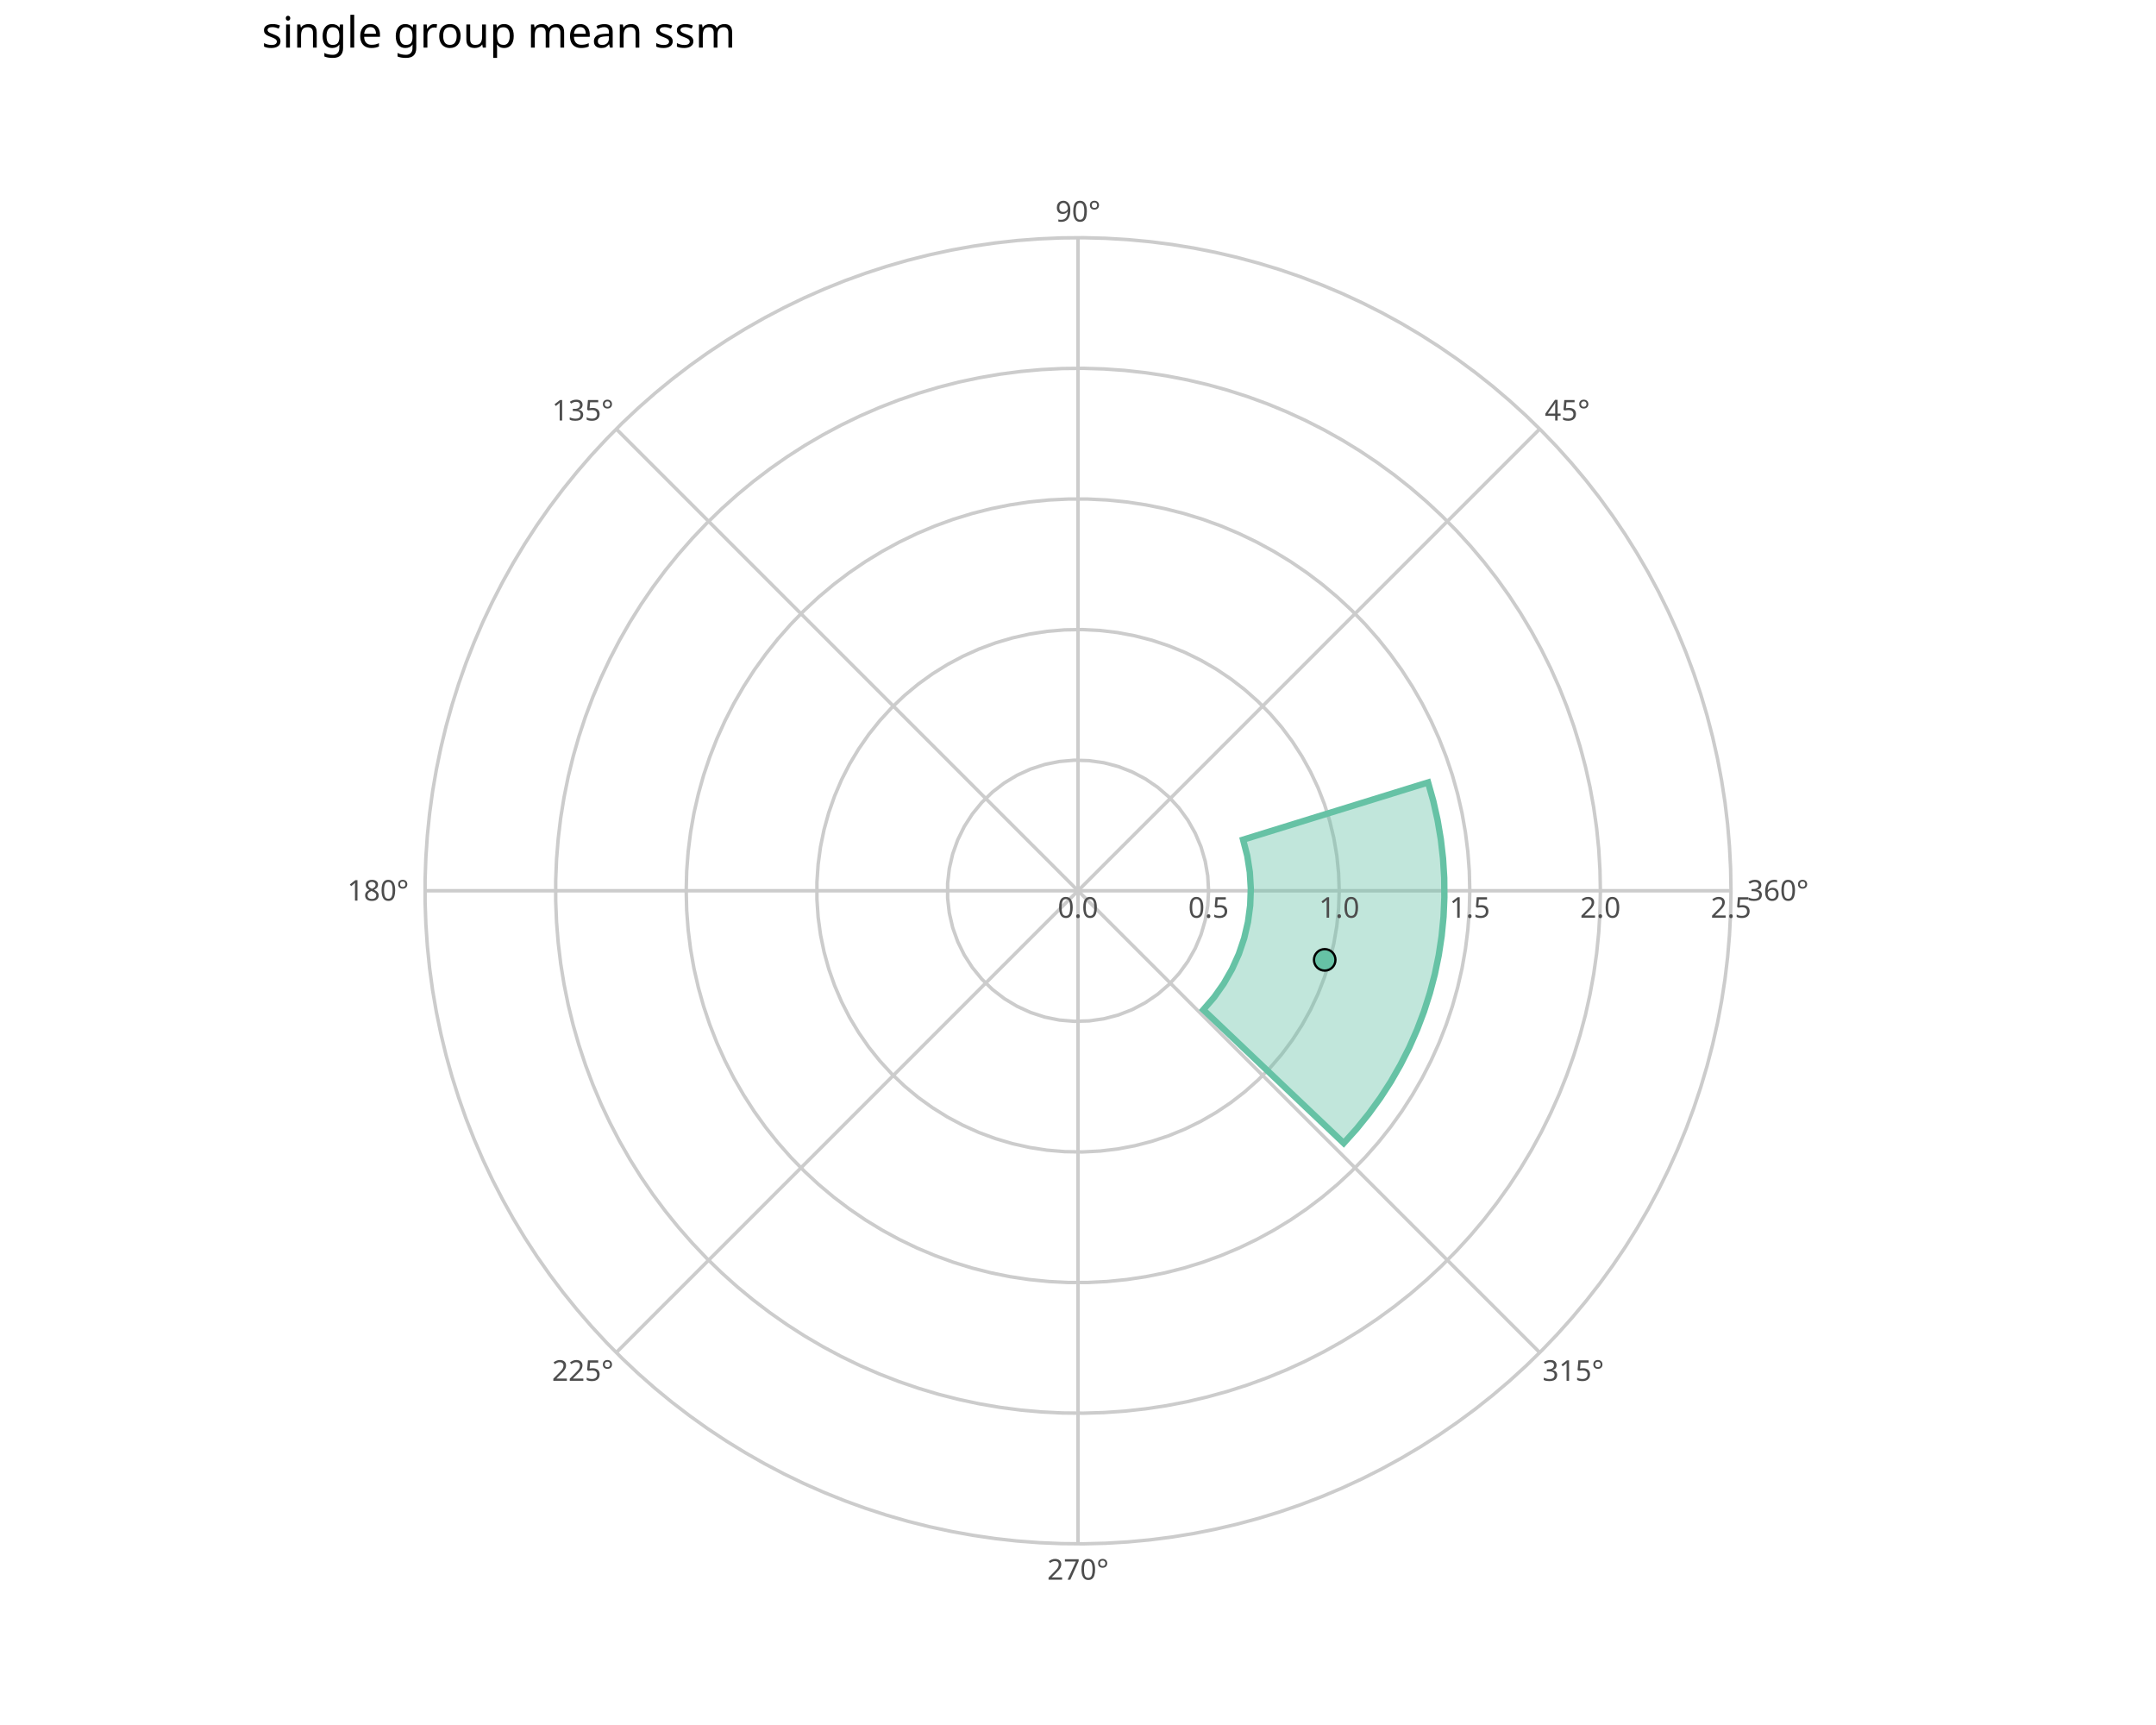
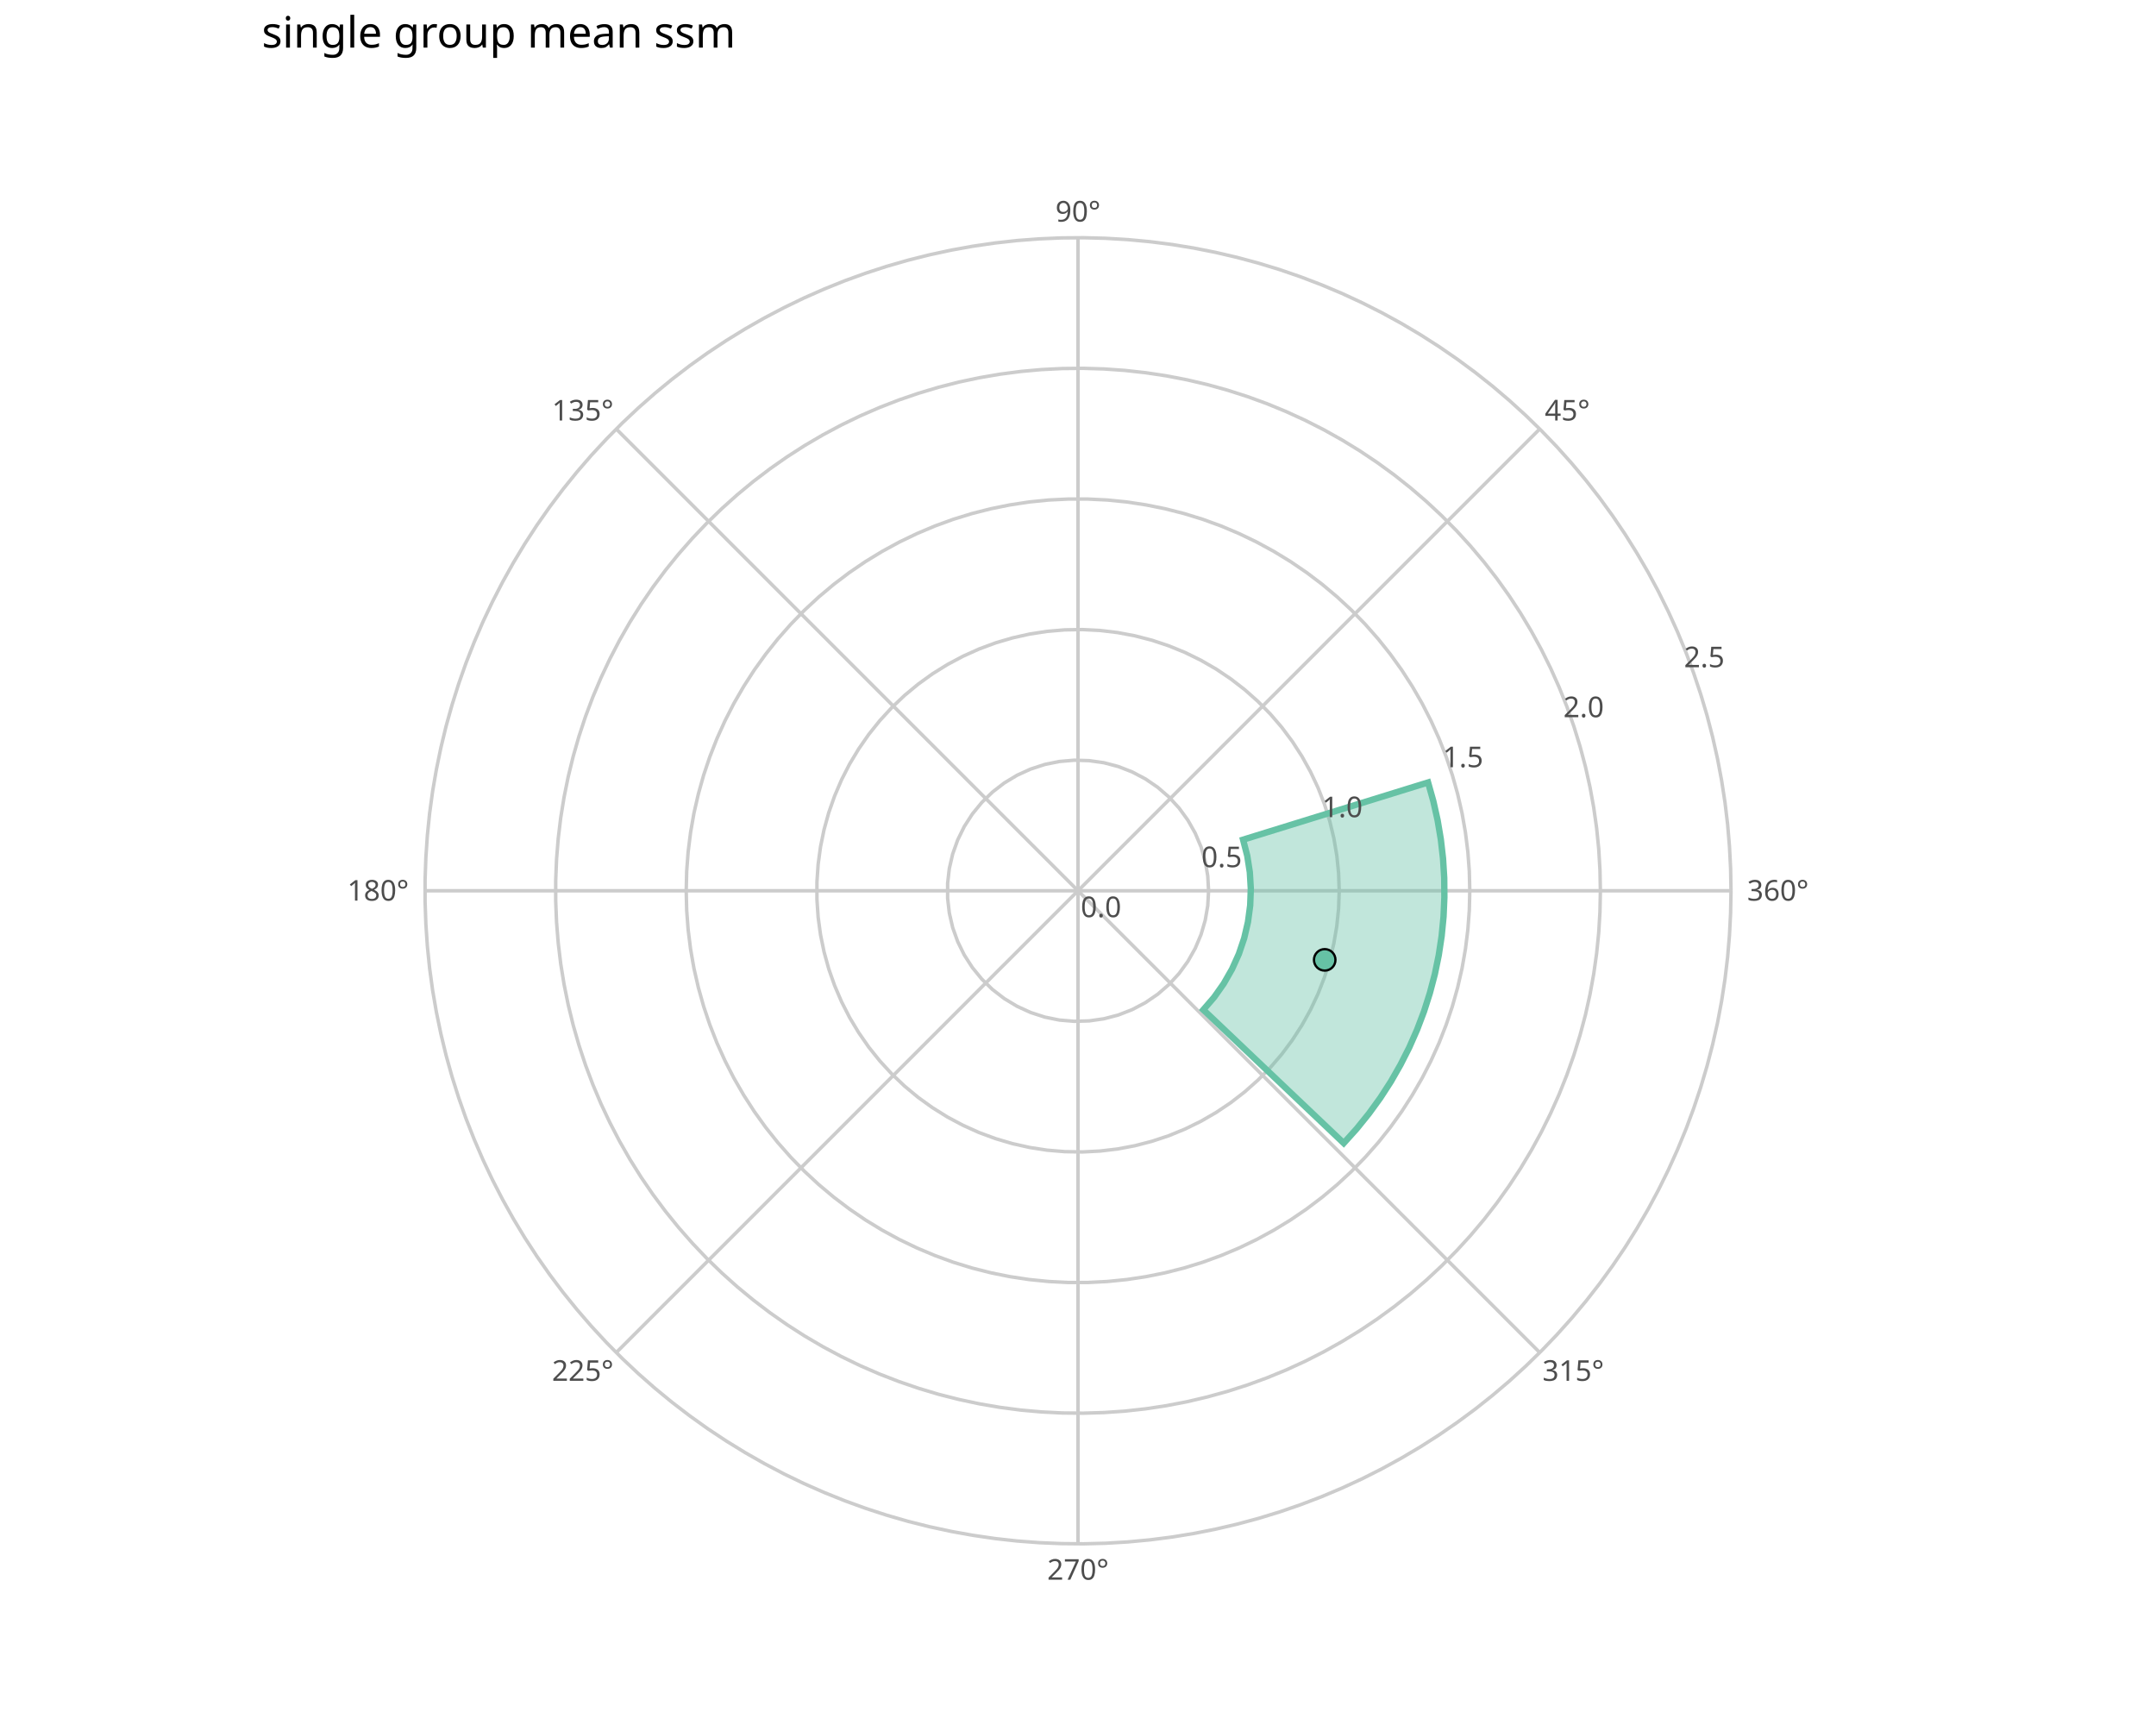
<svg xmlns="http://www.w3.org/2000/svg" class="svglite" data-engine-version="2.0" width="720.00pt" height="576.00pt" viewBox="0 0 720.00 576.00">
  <defs>
    <style type="text/css">
    .svglite line, .svglite polyline, .svglite polygon, .svglite path, .svglite rect, .svglite circle {
      fill: none;
      stroke: #000000;
      stroke-linecap: round;
      stroke-linejoin: round;
      stroke-miterlimit: 10.00;
    }
  </style>
  </defs>
  <rect width="100%" height="100%" style="stroke: none; fill: #FFFFFF;" />
  <defs>
    <clipPath id="cpMC4wMHw3MjAuMDB8MC4wMHw1NzYuMDA=">
      <rect x="0.00" y="0.00" width="720.00" height="576.00" />
    </clipPath>
  </defs>
  <g clip-path="url(#cpMC4wMHw3MjAuMDB8MC4wMHw1NzYuMDA=)">
</g>
  <defs>
    <clipPath id="cpODEuNDR8NjM4LjU2fDAuMDB8NTc2LjAw">
      <rect x="81.44" y="0.00" width="557.12" height="576.00" />
    </clipPath>
  </defs>
  <g clip-path="url(#cpODEuNDR8NjM4LjU2fDAuMDB8NTc2LjAw)">
    <rect x="81.44" y="0.00" width="557.12" height="576.00" style="stroke-width: 1.16; stroke: none; fill: #FFFFFF;" />
  </g>
  <g clip-path="url(#cpMC4wMHw3MjAuMDB8MC4wMHw1NzYuMDA=)">
    <polyline points="360.00,297.44 360.00,297.44 " style="stroke-width: 1.16; stroke: #CCCCCC; stroke-linecap: butt;" />
    <polyline points="403.61,297.44 403.33,292.47 402.48,287.56 401.08,282.78 399.14,278.20 396.69,273.86 393.76,269.83 390.40,266.16 386.63,262.90 382.52,260.09 378.12,257.77 373.48,255.96 368.66,254.69 363.73,253.99 358.75,253.84 353.79,254.27 348.91,255.26 344.18,256.80 339.65,258.87 335.38,261.44 331.44,264.48 327.87,267.95 324.72,271.80 322.02,275.99 319.83,280.46 318.15,285.15 317.03,290.00 316.46,294.95 316.46,299.93 317.03,304.88 318.15,309.73 319.83,314.42 322.02,318.88 324.72,323.07 327.87,326.93 331.44,330.40 335.38,333.44 339.65,336.01 344.18,338.08 348.91,339.62 353.79,340.61 358.75,341.03 363.73,340.89 368.66,340.18 373.48,338.92 378.12,337.11 382.52,334.79 386.63,331.98 390.40,328.72 393.76,325.05 396.69,321.02 399.14,316.68 401.08,312.09 402.48,307.32 403.33,302.41 403.61,297.44 " style="stroke-width: 1.16; stroke: #CCCCCC; stroke-linecap: butt;" />
    <polyline points="447.23,297.44 447.03,291.55 446.43,285.69 445.44,279.88 444.06,274.15 442.30,268.53 440.16,263.04 437.65,257.71 434.79,252.56 431.59,247.61 428.07,242.89 424.23,238.42 420.10,234.22 415.69,230.30 411.03,226.70 406.14,223.41 401.04,220.47 395.75,217.87 390.29,215.64 384.70,213.78 379.00,212.31 373.21,211.22 367.36,210.52 361.47,210.22 355.58,210.32 349.71,210.82 343.89,211.71 338.14,213.00 332.49,214.66 326.96,216.71 321.59,219.13 316.39,221.90 311.39,225.01 306.61,228.46 302.07,232.22 297.80,236.28 293.82,240.62 290.13,245.22 286.77,250.06 283.73,255.11 281.05,260.35 278.73,265.77 276.77,271.33 275.20,277.00 274.01,282.78 273.22,288.61 272.82,294.49 272.82,300.38 273.22,306.26 274.01,312.10 275.20,317.87 276.77,323.55 278.73,329.11 281.05,334.52 283.73,339.77 286.77,344.82 290.13,349.66 293.82,354.26 297.80,358.59 302.07,362.65 306.61,366.42 311.39,369.86 316.39,372.98 321.59,375.75 326.96,378.17 332.49,380.21 338.14,381.88 343.89,383.16 349.71,384.06 355.58,384.55 361.47,384.65 367.36,384.35 373.21,383.66 379.00,382.57 384.70,381.09 390.29,379.24 395.75,377.00 401.04,374.41 406.14,371.46 411.03,368.18 415.69,364.57 420.10,360.66 424.23,356.46 428.07,351.99 431.59,347.27 434.79,342.32 437.65,337.17 440.16,331.84 442.30,326.35 444.06,320.73 445.44,315.00 446.43,309.19 447.03,303.33 447.23,297.44 " style="stroke-width: 1.16; stroke: #CCCCCC; stroke-linecap: butt;" />
    <polyline points="490.84,297.44 490.68,290.92 490.19,284.41 489.38,277.94 488.25,271.51 486.79,265.15 485.03,258.87 482.95,252.69 480.57,246.62 477.88,240.67 474.91,234.86 471.64,229.21 468.11,223.73 464.30,218.44 460.23,213.34 455.91,208.44 451.36,203.77 446.58,199.34 441.58,195.14 436.38,191.20 430.99,187.53 425.42,184.13 419.69,181.01 413.81,178.18 407.80,175.64 401.67,173.41 395.44,171.49 389.11,169.88 382.72,168.59 376.27,167.61 369.78,166.96 363.26,166.64 356.74,166.64 350.22,166.96 343.73,167.61 337.28,168.59 330.89,169.88 324.56,171.49 318.33,173.41 312.20,175.64 306.19,178.18 300.31,181.01 294.58,184.13 289.01,187.53 283.62,191.20 278.42,195.14 273.42,199.34 268.64,203.77 264.09,208.44 259.77,213.34 255.70,218.44 251.89,223.73 248.36,229.21 245.09,234.86 242.12,240.67 239.43,246.62 237.05,252.69 234.97,258.87 233.21,265.15 231.75,271.51 230.62,277.94 229.81,284.41 229.32,290.92 229.16,297.44 229.32,303.96 229.81,310.47 230.62,316.94 231.75,323.36 233.21,329.72 234.97,336.00 237.05,342.19 239.43,348.26 242.12,354.21 245.09,360.01 248.36,365.66 251.89,371.14 255.70,376.44 259.77,381.54 264.09,386.43 268.64,391.10 273.42,395.54 278.42,399.73 283.62,403.67 289.01,407.35 294.58,410.75 300.31,413.87 306.19,416.70 312.20,419.23 318.33,421.47 324.56,423.39 330.89,425.00 337.28,426.29 343.73,427.26 350.22,427.91 356.74,428.24 363.26,428.24 369.78,427.91 376.27,427.26 382.72,426.29 389.11,425.00 395.44,423.39 401.67,421.47 407.80,419.23 413.81,416.70 419.69,413.87 425.42,410.75 430.99,407.35 436.38,403.67 441.58,399.73 446.58,395.54 451.36,391.10 455.91,386.43 460.23,381.54 464.30,376.44 468.11,371.14 471.64,365.66 474.91,360.01 477.88,354.21 480.57,348.26 482.95,342.19 485.03,336.00 486.79,329.72 488.25,323.36 489.38,316.94 490.19,310.47 490.68,303.96 490.84,297.44 " style="stroke-width: 1.16; stroke: #CCCCCC; stroke-linecap: butt;" />
    <polyline points="534.45,297.44 534.31,290.46 533.90,283.49 533.20,276.54 532.22,269.63 530.97,262.76 529.45,255.95 527.65,249.20 525.59,242.53 523.26,235.95 520.67,229.47 517.82,223.10 514.72,216.84 511.37,210.72 507.78,204.73 503.95,198.89 499.89,193.21 495.61,187.70 491.11,182.36 486.40,177.20 481.49,172.24 476.39,167.48 471.09,162.93 465.62,158.59 459.98,154.48 454.18,150.59 448.23,146.94 442.14,143.53 435.92,140.37 429.57,137.46 423.12,134.80 416.56,132.41 409.91,130.28 403.18,128.41 396.38,126.82 389.53,125.50 382.63,124.46 375.69,123.69 368.72,123.20 361.75,122.99 354.76,123.06 347.79,123.41 340.84,124.04 333.92,124.95 327.04,126.13 320.21,127.58 313.44,129.31 306.76,131.31 300.15,133.57 293.64,136.10 287.24,138.88 280.96,141.92 274.80,145.21 268.77,148.74 262.90,152.51 257.18,156.51 251.62,160.73 246.24,165.18 241.04,169.84 236.03,174.70 231.22,179.76 226.61,185.01 222.22,190.43 218.05,196.03 214.10,201.79 210.39,207.70 206.92,213.76 203.70,219.95 200.72,226.27 198.00,232.70 195.54,239.23 193.35,245.86 191.42,252.57 189.76,259.35 188.37,266.19 187.25,273.08 186.42,280.01 185.86,286.97 185.58,293.95 185.58,300.93 185.86,307.90 186.42,314.86 187.25,321.79 188.37,328.69 189.76,335.53 191.42,342.31 193.35,349.02 195.54,355.64 198.00,362.18 200.72,368.61 203.70,374.92 206.92,381.11 210.39,387.17 214.10,393.09 218.05,398.85 222.22,404.45 226.61,409.87 231.22,415.12 236.03,420.18 241.04,425.04 246.24,429.70 251.62,434.14 257.18,438.37 262.90,442.37 268.77,446.14 274.80,449.67 280.96,452.96 287.24,456.00 293.64,458.78 300.15,461.30 306.76,463.57 313.44,465.57 320.21,467.29 327.04,468.75 333.92,469.93 340.84,470.84 347.79,471.46 354.76,471.81 361.75,471.88 368.72,471.67 375.69,471.19 382.63,470.42 389.53,469.37 396.38,468.06 403.18,466.46 409.91,464.60 416.56,462.47 423.12,460.07 429.57,457.42 435.92,454.51 442.14,451.34 448.23,447.93 454.18,444.28 459.98,440.40 465.62,436.28 471.09,431.95 476.39,427.39 481.49,422.63 486.40,417.67 491.11,412.52 495.61,407.18 499.89,401.67 503.95,395.99 507.78,390.15 511.37,384.16 514.72,378.04 517.82,371.78 520.67,365.41 523.26,358.92 525.59,352.34 527.65,345.67 529.45,338.93 530.97,332.11 532.22,325.25 533.20,318.33 533.90,311.39 534.31,304.42 534.45,297.44 " style="stroke-width: 1.16; stroke: #CCCCCC; stroke-linecap: butt;" />
    <polyline points="578.07,297.44 577.94,290.03 577.56,282.64 576.94,275.26 576.06,267.90 574.93,260.59 573.56,253.31 571.93,246.08 570.07,238.91 567.96,231.82 565.61,224.79 563.03,217.85 560.21,211.00 557.16,204.26 553.88,197.61 550.38,191.09 546.65,184.69 542.72,178.41 538.57,172.28 534.22,166.28 529.66,160.44 524.91,154.76 519.97,149.24 514.85,143.90 509.55,138.73 504.07,133.74 498.43,128.94 492.63,124.34 486.67,119.94 480.57,115.74 474.33,111.75 467.96,107.97 461.47,104.42 454.85,101.08 448.13,97.97 441.31,95.10 434.39,92.45 427.39,90.04 420.31,87.88 413.15,85.95 405.94,84.27 398.68,82.83 391.37,81.64 384.02,80.70 376.65,80.01 369.26,79.57 361.85,79.38 354.45,79.44 347.05,79.76 339.66,80.32 332.30,81.14 324.97,82.20 317.68,83.52 310.44,85.08 303.26,86.88 296.14,88.93 289.10,91.22 282.14,93.74 275.27,96.51 268.49,99.50 261.83,102.72 255.27,106.17 248.84,109.83 242.53,113.72 236.36,117.81 230.33,122.11 224.45,126.62 218.73,131.32 213.17,136.21 207.78,141.29 202.57,146.55 197.53,151.98 192.69,157.58 188.03,163.35 183.58,169.26 179.33,175.33 175.29,181.53 171.46,187.87 167.85,194.34 164.46,200.92 161.29,207.62 158.36,214.42 155.65,221.31 153.19,228.29 150.96,235.36 148.97,242.49 147.23,249.69 145.73,256.94 144.47,264.24 143.47,271.58 142.72,278.95 142.22,286.33 141.96,293.74 141.96,301.14 142.22,308.54 142.72,315.93 143.47,323.30 144.47,330.64 145.73,337.94 147.23,345.19 148.97,352.39 150.96,359.52 153.19,366.58 155.65,373.57 158.36,380.46 161.29,387.26 164.46,393.96 167.85,400.54 171.46,407.01 175.29,413.35 179.33,419.55 183.58,425.62 188.03,431.53 192.69,437.29 197.53,442.89 202.57,448.33 207.78,453.59 213.17,458.67 218.73,463.56 224.45,468.26 230.33,472.76 236.36,477.07 242.53,481.16 248.84,485.04 255.27,488.71 261.83,492.16 268.49,495.38 275.27,498.37 282.14,501.13 289.10,503.66 296.14,505.95 303.26,508.00 310.44,509.80 317.68,511.36 324.97,512.67 332.30,513.74 339.66,514.56 347.05,515.12 354.45,515.43 361.85,515.50 369.26,515.31 376.65,514.87 384.02,514.18 391.37,513.24 398.68,512.05 405.94,510.61 413.15,508.93 420.31,507.00 427.39,504.83 434.39,502.42 441.31,499.78 448.13,496.90 454.85,493.80 461.47,490.46 467.96,486.90 474.33,483.13 480.57,479.14 486.67,474.94 492.63,470.54 498.43,465.93 504.07,461.14 509.55,456.15 514.85,450.98 519.97,445.63 524.91,440.11 529.66,434.43 534.22,428.59 538.57,422.60 542.72,416.47 546.65,410.19 550.38,403.79 553.88,397.26 557.16,390.62 560.21,383.87 563.03,377.03 565.61,370.09 567.96,363.06 570.07,355.96 571.93,348.80 573.56,341.57 574.93,334.29 576.06,326.97 576.94,319.62 577.56,312.24 577.94,304.84 578.07,297.44 " style="stroke-width: 1.16; stroke: #CCCCCC; stroke-linecap: butt;" />
    <polyline points="360.00,297.44 360.00,289.92 360.00,282.40 360.00,274.88 360.00,267.36 360.00,259.84 360.00,252.32 360.00,244.80 360.00,237.28 360.00,229.76 360.00,222.24 360.00,214.72 360.00,207.20 360.00,199.68 360.00,192.16 360.00,184.65 360.00,177.13 360.00,169.61 360.00,162.09 360.00,154.57 360.00,147.05 360.00,139.53 360.00,132.01 360.00,124.49 360.00,116.97 360.00,109.45 360.00,101.93 360.00,94.41 360.00,86.89 360.00,79.37 " style="stroke-width: 1.16; stroke: #CCCCCC; stroke-linecap: butt;" />
    <polyline points="360.00,297.44 354.68,292.12 349.37,286.80 344.05,281.49 338.73,276.17 333.41,270.85 328.10,265.54 322.78,260.22 317.46,254.90 312.15,249.58 306.83,244.27 301.51,238.95 296.19,233.63 290.88,228.32 285.56,223.00 280.24,217.68 274.93,212.36 269.61,207.05 264.29,201.73 258.97,196.41 253.66,191.10 248.34,185.78 243.02,180.46 237.71,175.14 232.39,169.83 227.07,164.51 221.75,159.19 216.44,153.88 211.12,148.56 205.80,143.24 " style="stroke-width: 1.16; stroke: #CCCCCC; stroke-linecap: butt;" />
    <polyline points="360.00,297.44 352.48,297.44 344.96,297.44 337.44,297.44 329.92,297.44 322.40,297.44 314.88,297.44 307.36,297.44 299.84,297.44 292.32,297.44 284.80,297.44 277.28,297.44 269.77,297.44 262.25,297.44 254.73,297.44 247.21,297.44 239.69,297.44 232.17,297.44 224.65,297.44 217.13,297.44 209.61,297.44 202.09,297.44 194.57,297.44 187.05,297.44 179.53,297.44 172.01,297.44 164.49,297.44 156.97,297.44 149.45,297.44 141.93,297.44 " style="stroke-width: 1.16; stroke: #CCCCCC; stroke-linecap: butt;" />
    <polyline points="360.00,297.44 354.68,302.76 349.37,308.07 344.05,313.39 338.73,318.71 333.41,324.02 328.10,329.34 322.78,334.66 317.46,339.98 312.15,345.29 306.83,350.61 301.51,355.93 296.19,361.24 290.88,366.56 285.56,371.88 280.24,377.20 274.93,382.51 269.61,387.83 264.29,393.15 258.97,398.46 253.66,403.78 248.34,409.10 243.02,414.42 237.71,419.73 232.39,425.05 227.07,430.37 221.75,435.68 216.44,441.00 211.12,446.32 205.80,451.64 " style="stroke-width: 1.16; stroke: #CCCCCC; stroke-linecap: butt;" />
    <polyline points="360.00,297.44 360.00,304.96 360.00,312.48 360.00,320.00 360.00,327.52 360.00,335.04 360.00,342.56 360.00,350.08 360.00,357.59 360.00,365.11 360.00,372.63 360.00,380.15 360.00,387.67 360.00,395.19 360.00,402.71 360.00,410.23 360.00,417.75 360.00,425.27 360.00,432.79 360.00,440.31 360.00,447.83 360.00,455.35 360.00,462.87 360.00,470.39 360.00,477.91 360.00,485.43 360.00,492.95 360.00,500.47 360.00,507.99 360.00,515.51 " style="stroke-width: 1.16; stroke: #CCCCCC; stroke-linecap: butt;" />
    <polyline points="360.00,297.44 365.32,302.76 370.63,308.07 375.95,313.39 381.27,318.71 386.59,324.02 391.90,329.34 397.22,334.66 402.54,339.98 407.85,345.29 413.17,350.61 418.49,355.93 423.81,361.24 429.12,366.56 434.44,371.88 439.76,377.20 445.07,382.51 450.39,387.83 455.71,393.15 461.03,398.46 466.34,403.78 471.66,409.10 476.98,414.42 482.29,419.73 487.61,425.05 492.93,430.37 498.25,435.68 503.56,441.00 508.88,446.32 514.20,451.64 " style="stroke-width: 1.16; stroke: #CCCCCC; stroke-linecap: butt;" />
    <polyline points="360.00,297.44 367.52,297.44 375.04,297.44 382.56,297.44 390.08,297.44 397.60,297.44 405.12,297.44 412.64,297.44 420.16,297.44 427.68,297.44 435.20,297.44 442.72,297.44 450.23,297.44 457.75,297.44 465.27,297.44 472.79,297.44 480.31,297.44 487.83,297.44 495.35,297.44 502.87,297.44 510.39,297.44 517.91,297.44 525.43,297.44 532.95,297.44 540.47,297.44 547.99,297.44 555.51,297.44 563.03,297.44 570.55,297.44 578.07,297.44 " style="stroke-width: 1.16; stroke: #CCCCCC; stroke-linecap: butt;" />
    <polyline points="360.00,297.44 365.32,292.12 370.63,286.80 375.95,281.49 381.27,276.17 386.59,270.85 391.90,265.54 397.22,260.22 402.54,254.90 407.85,249.58 413.17,244.27 418.49,238.95 423.81,233.63 429.12,228.32 434.44,223.00 439.76,217.68 445.07,212.36 450.39,207.05 455.71,201.73 461.03,196.41 466.34,191.10 471.66,185.78 476.98,180.46 482.29,175.14 487.61,169.83 492.93,164.51 498.25,159.19 503.56,153.88 508.88,148.56 514.20,143.24 " style="stroke-width: 1.16; stroke: #CCCCCC; stroke-linecap: butt;" />
    <polygon points="448.74,381.71 453.08,376.89 457.15,371.85 460.96,366.60 464.48,361.16 467.70,355.53 470.63,349.75 473.24,343.82 475.54,337.76 477.51,331.58 479.16,325.31 480.47,318.96 481.44,312.55 482.07,306.10 482.35,299.62 482.30,293.14 481.90,286.67 481.16,280.23 480.08,273.84 478.66,267.51 476.91,261.27 469.18,263.66 461.46,266.05 453.74,268.44 446.02,270.83 438.30,273.21 430.58,275.60 422.85,277.99 415.13,280.38 416.52,285.76 417.38,291.25 417.71,296.80 417.50,302.35 416.76,307.86 415.50,313.27 413.72,318.54 411.44,323.60 408.68,328.43 405.48,332.97 401.85,337.18 407.71,342.74 413.57,348.31 419.43,353.88 425.29,359.44 431.15,365.01 437.01,370.57 442.88,376.14 " style="stroke-width: 2.13; stroke: #66C2A5; stroke-linecap: butt; stroke-linejoin: miter; fill: #66C2A5; fill-opacity: 0.40;" />
    <circle cx="442.39" cy="320.51" r="3.59" style="stroke-width: 0.77; fill: #66C2A5;" />
    <text x="360.00" y="73.99" text-anchor="middle" style="font-size: 9.60px; fill: #4D4D4D; font-family: sans;" textLength="14.52px" lengthAdjust="spacingAndGlyphs">90°</text>
    <text x="204.91" y="140.41" text-anchor="end" style="font-size: 9.60px; fill: #4D4D4D; font-family: sans;" textLength="19.86px" lengthAdjust="spacingAndGlyphs">135°</text>
    <text x="136.55" y="300.74" text-anchor="end" style="font-size: 9.60px; fill: #4D4D4D; font-family: sans;" textLength="19.86px" lengthAdjust="spacingAndGlyphs">180°</text>
    <text x="204.91" y="461.08" text-anchor="end" style="font-size: 9.60px; fill: #4D4D4D; font-family: sans;" textLength="19.86px" lengthAdjust="spacingAndGlyphs">225°</text>
    <text x="360.00" y="527.49" text-anchor="middle" style="font-size: 9.60px; fill: #4D4D4D; font-family: sans;" textLength="19.86px" lengthAdjust="spacingAndGlyphs">270°</text>
    <text x="515.09" y="461.08" style="font-size: 9.60px; fill: #4D4D4D; font-family: sans;" textLength="19.86px" lengthAdjust="spacingAndGlyphs">315°</text>
    <text x="583.45" y="300.74" style="font-size: 9.60px; fill: #4D4D4D; font-family: sans;" textLength="19.86px" lengthAdjust="spacingAndGlyphs">360°</text>
    <text x="515.87" y="140.41" style="font-size: 9.60px; fill: #4D4D4D; font-family: sans;" textLength="14.52px" lengthAdjust="spacingAndGlyphs">45°</text>
-     <text x="360.00" y="306.44" text-anchor="middle" style="font-size: 9.60px; fill: #4D4D4D; font-family: sans;" textLength="13.35px" lengthAdjust="spacingAndGlyphs">0.0</text>
-     <text x="403.61" y="306.44" text-anchor="middle" style="font-size: 9.60px; fill: #4D4D4D; font-family: sans;" textLength="13.35px" lengthAdjust="spacingAndGlyphs">0.5</text>
-     <text x="447.23" y="306.44" text-anchor="middle" style="font-size: 9.60px; fill: #4D4D4D; font-family: sans;" textLength="13.35px" lengthAdjust="spacingAndGlyphs">1.0</text>
-     <text x="490.84" y="306.44" text-anchor="middle" style="font-size: 9.60px; fill: #4D4D4D; font-family: sans;" textLength="13.35px" lengthAdjust="spacingAndGlyphs">1.5</text>
-     <text x="534.45" y="306.44" text-anchor="middle" style="font-size: 9.60px; fill: #4D4D4D; font-family: sans;" textLength="13.35px" lengthAdjust="spacingAndGlyphs">2.0</text>
-     <text x="578.07" y="306.44" text-anchor="middle" style="font-size: 9.60px; fill: #4D4D4D; font-family: sans;" textLength="13.35px" lengthAdjust="spacingAndGlyphs">2.5</text>
+     <text x="360.92" y="306.25" style="font-size: 9.60px; fill: #4D4D4D; font-family: sans;" textLength="13.35px" lengthAdjust="spacingAndGlyphs">0.0</text>
+     <text x="401.21" y="289.56" style="font-size: 9.60px; fill: #4D4D4D; font-family: sans;" textLength="13.35px" lengthAdjust="spacingAndGlyphs">0.5</text>
+     <text x="441.50" y="272.87" style="font-size: 9.60px; fill: #4D4D4D; font-family: sans;" textLength="13.35px" lengthAdjust="spacingAndGlyphs">1.0</text>
+     <text x="481.80" y="256.18" style="font-size: 9.60px; fill: #4D4D4D; font-family: sans;" textLength="13.35px" lengthAdjust="spacingAndGlyphs">1.5</text>
+     <text x="522.09" y="239.49" style="font-size: 9.60px; fill: #4D4D4D; font-family: sans;" textLength="13.35px" lengthAdjust="spacingAndGlyphs">2.0</text>
+     <text x="562.38" y="222.80" style="font-size: 9.60px; fill: #4D4D4D; font-family: sans;" textLength="13.35px" lengthAdjust="spacingAndGlyphs">2.5</text>
    <text x="87.42" y="15.89" style="font-size: 14.40px; font-family: sans;" textLength="148.90px" lengthAdjust="spacingAndGlyphs">single group mean ssm</text>
  </g>
</svg>
